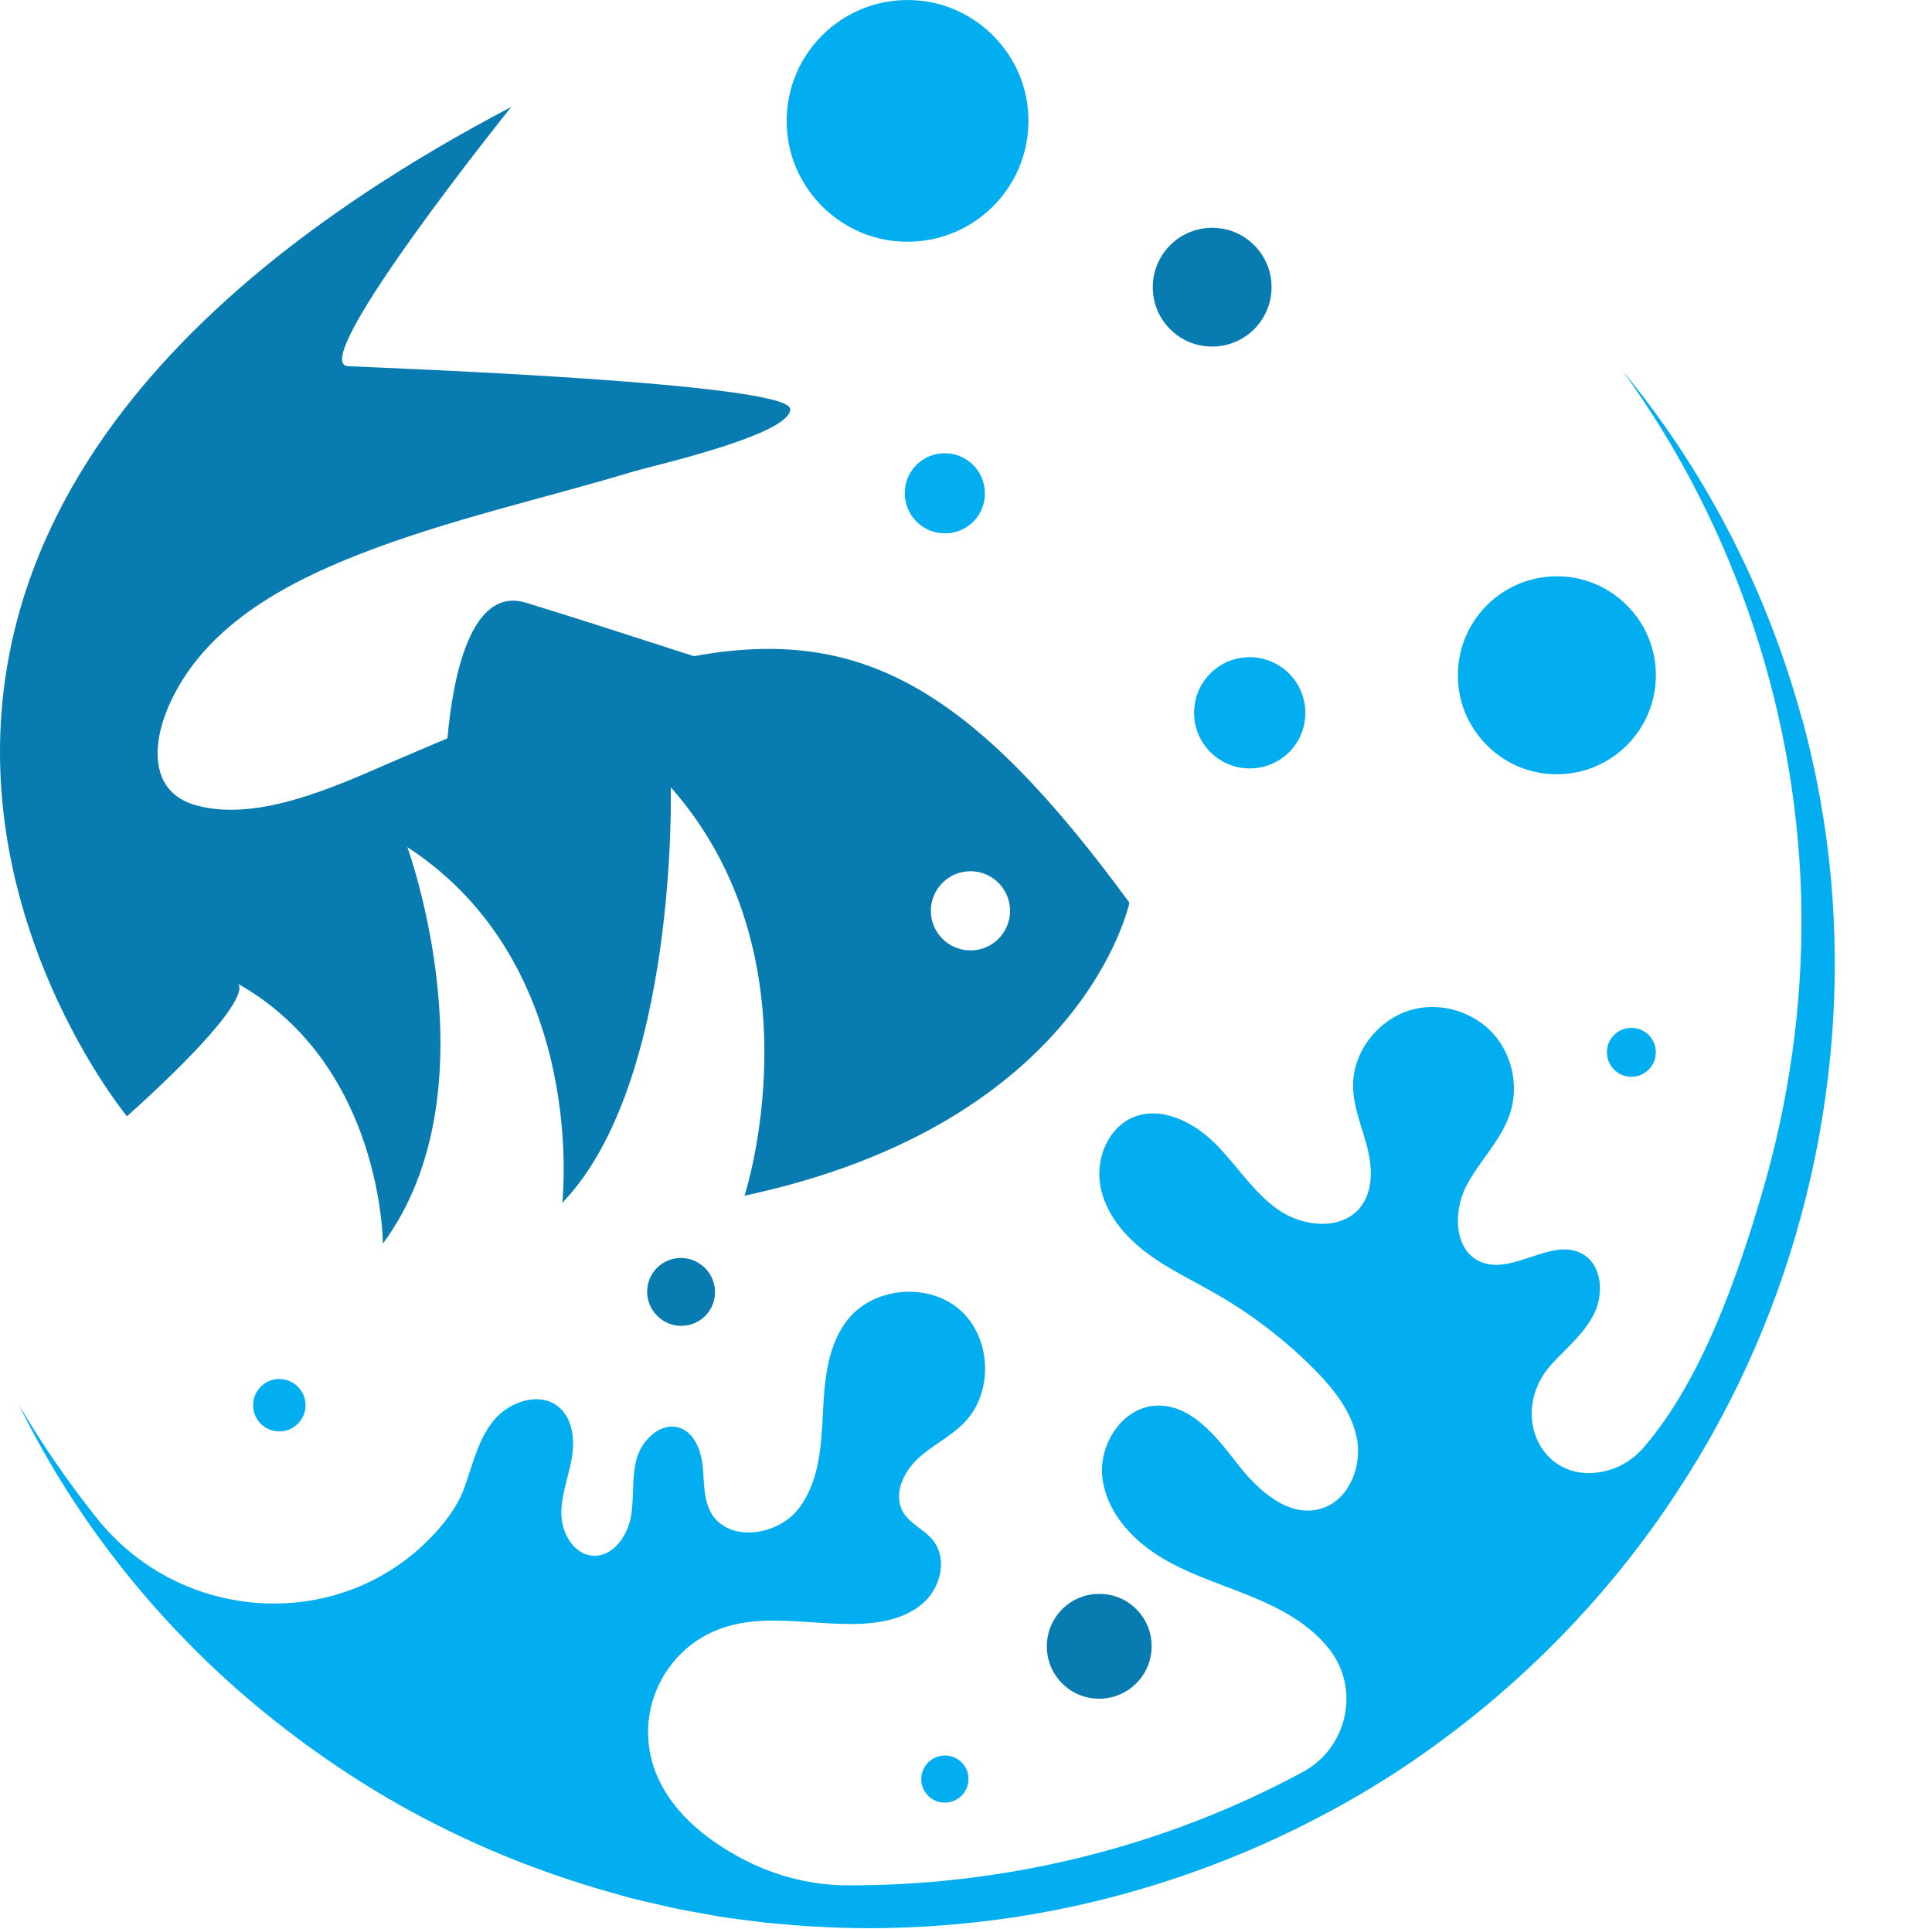
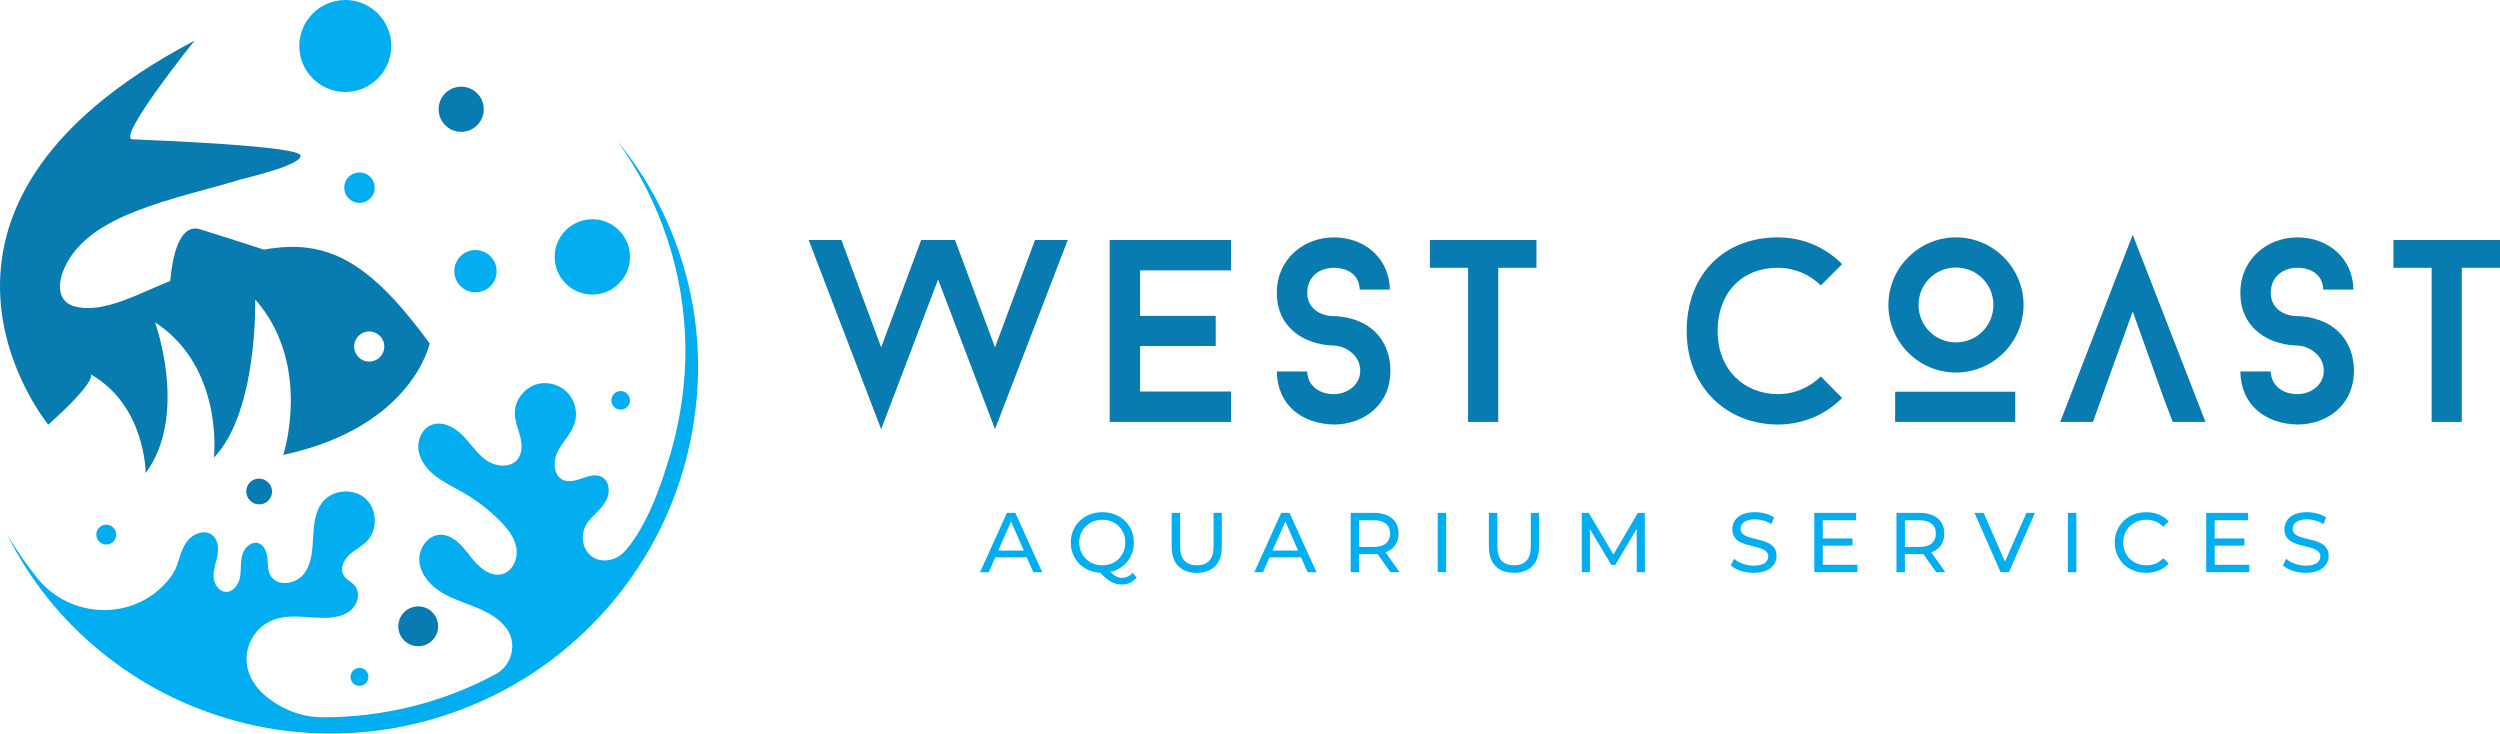
- <svg xmlns="http://www.w3.org/2000/svg" viewBox="0 0 400 399.2" role="img" aria-label="West Coast Aquarium Services icon">
+ <svg xmlns="http://www.w3.org/2000/svg" id="Layer_2" data-name="Layer 2" viewBox="0 0 1360.44 399.2">
  <defs>
    <style>
      .cls-1 {
        fill: #087bb0;
      }
+ 
+       .cls-1, .cls-2 {
+         stroke-width: 0px;
+       }
+ 
      .cls-2 {
        fill: #02aef0;
      }
    </style>
  </defs>
-   <g>
+   <g id="Layer_1-2" data-name="Layer 1">
+     <g>
+       <path class="cls-1" d="m541.47,233.56l-30.98-81.47-30.98,81.47-39.46-102.97h17.82l21.64,58.42,21.78-58.42h18.39l21.78,58.42,21.78-58.42h17.82l-39.6,102.97Z" />
+       <path class="cls-1" d="m620.4,147.14v24.75h41.16v16.41h-41.16v24.75h49.51v16.55h-66.05v-99.01h66.05v16.55h-49.51Z" />
+       <path class="cls-1" d="m694.8,202.16h16.55c.28,8.2,7.07,12.31,14.43,12.31s14.43-4.95,14.43-12.73c0-8.35-7.78-13.44-14.43-13.72-.85,0-7.64,0-14.85-3.25-10.33-4.81-16.12-13.58-16.12-25.32,0-18.81,14.99-30.27,30.98-30.27,17.11,0,30.27,11.6,30.55,28.43h-16.41c-.28-8.2-6.65-11.88-14.14-11.88s-14.43,4.53-14.43,13.72c0,8.2,7.07,12.59,14.43,12.59.71,0,7.64,0,14.71,3.25,10.47,4.81,16.12,14.71,16.12,26.45,0,18.95-14.85,29.28-30.83,29.28-17.11-.42-30.69-10.33-30.98-28.85Z" />
+       <path class="cls-1" d="m836.1,145.73h-20.79v83.88h-16.41v-83.88h-20.79v-15.13h57.99v15.13Z" />
+       <path class="cls-1" d="m990.84,204.85l11.6,11.74c-8.91,8.91-21.22,14.43-34.94,14.43-27.3,0-49.65-19.8-49.65-50.92s20.65-50.92,49.65-50.92c13.72,0,26.03,5.52,34.94,14.57l-11.6,11.6c-5.94-5.94-14.29-9.62-23.34-9.62-20.37,0-32.81,14.43-32.81,34.37,0,21.22,14.57,34.37,32.81,34.37,9.05,0,17.4-3.68,23.34-9.62Z" />
+       <path class="cls-1" d="m1027.62,165.95c0-20.23,16.55-36.78,36.78-36.78s36.78,16.55,36.78,36.78-16.55,36.78-36.78,36.78-36.78-16.55-36.78-36.78Zm69.02,63.65h-65.35v-16.41h65.35v16.41Zm-52.62-63.65c0,11.32,9.05,20.37,20.37,20.37s20.37-9.05,20.37-20.37-9.05-20.37-20.37-20.37-20.37,9.05-20.37,20.37Z" />
+       <polygon class="cls-1" points="1160.58 127.76 1121.11 229.6 1138.94 229.6 1160.58 169.49 1177.98 218.15 1182.36 229.6 1200.18 229.6 1160.58 127.76" />
+       <path class="cls-1" d="m1219.14,202.16h16.55c.28,8.2,7.07,12.31,14.43,12.31s14.43-4.95,14.43-12.73c0-8.35-7.78-13.44-14.43-13.72-.85,0-7.64,0-14.85-3.25-10.33-4.81-16.12-13.58-16.12-25.32,0-18.81,14.99-30.27,30.98-30.27,17.11,0,30.27,11.6,30.55,28.43h-16.41c-.28-8.2-6.65-11.88-14.14-11.88s-14.43,4.53-14.43,13.72c0,8.2,7.07,12.59,14.43,12.59.71,0,7.64,0,14.71,3.25,10.47,4.81,16.12,14.71,16.12,26.45,0,18.95-14.85,29.28-30.83,29.28-17.11-.42-30.69-10.33-30.98-28.85Z" />
+       <path class="cls-1" d="m1360.44,145.73h-20.79v83.88h-16.41v-83.88h-20.79v-15.13h57.99v15.13Z" />
+     </g>
+     <g>
+       <path class="cls-2" d="m533.32,311.36l14.61-32.27h4.56l14.66,32.27h-4.84l-13.04-29.68h1.84l-13.04,29.68h-4.75Zm6.22-8.07l1.24-3.69h18.16l1.34,3.69h-20.74Z" />
+       <path class="cls-2" d="m599.88,311.73c-2.46,0-4.74-.41-6.84-1.24-2.11-.83-3.93-1.99-5.46-3.48-1.54-1.49-2.74-3.23-3.6-5.23-.86-2-1.29-4.18-1.29-6.55s.43-4.55,1.29-6.55c.86-2,2.06-3.74,3.6-5.23,1.54-1.49,3.35-2.65,5.44-3.48,2.09-.83,4.38-1.24,6.87-1.24s4.72.41,6.8,1.22c2.07.81,3.89,1.97,5.44,3.46,1.55,1.49,2.75,3.23,3.6,5.23.85,2,1.27,4.19,1.27,6.59s-.42,4.59-1.27,6.59c-.85,2-2.04,3.74-3.6,5.23-1.55,1.49-3.37,2.64-5.44,3.46-2.07.81-4.34,1.22-6.8,1.22Zm0-4.1c1.78,0,3.43-.31,4.96-.92,1.52-.61,2.84-1.49,3.96-2.63,1.12-1.14,2-2.46,2.63-3.96.63-1.51.94-3.13.94-4.89s-.32-3.43-.94-4.93c-.63-1.51-1.51-2.82-2.63-3.94-1.12-1.12-2.44-1.99-3.96-2.6-1.52-.61-3.17-.92-4.96-.92s-3.48.31-5,.92c-1.52.62-2.85,1.48-3.99,2.6-1.14,1.12-2.02,2.44-2.65,3.94-.63,1.51-.94,3.15-.94,4.93s.31,3.38.94,4.89c.63,1.51,1.51,2.83,2.65,3.96,1.14,1.14,2.47,2.01,3.99,2.63,1.52.61,3.19.92,5,.92Zm10.56,10.46c-1.08,0-2.11-.13-3.09-.39-.98-.26-1.97-.68-2.95-1.24-.98-.57-2-1.31-3.04-2.21-1.04-.91-2.18-2.02-3.41-3.34l4.93-1.29c.92,1.14,1.8,2.07,2.65,2.79.84.72,1.68,1.24,2.51,1.57s1.64.48,2.44.48c2.3,0,4.27-.92,5.9-2.77l2.17,2.63c-2.09,2.52-4.79,3.78-8.11,3.78Z" />
+       <path class="cls-2" d="m651.23,311.73c-4.24,0-7.57-1.21-10-3.64-2.43-2.43-3.64-5.98-3.64-10.65v-18.35h4.61v18.16c0,3.6.79,6.22,2.37,7.88,1.58,1.66,3.82,2.49,6.71,2.49s5.17-.83,6.75-2.49c1.58-1.66,2.37-4.29,2.37-7.88v-18.16h4.47v18.35c0,4.67-1.21,8.22-3.62,10.65-2.41,2.43-5.75,3.64-10.03,3.64Z" />
+       <path class="cls-2" d="m682.57,311.36l14.61-32.27h4.56l14.66,32.27h-4.84l-13.04-29.68h1.84l-13.04,29.68h-4.75Zm6.22-8.07l1.24-3.69h18.16l1.34,3.69h-20.74Z" />
+       <path class="cls-2" d="m735.02,311.36v-32.27h12.58c2.83,0,5.24.45,7.24,1.34,2,.89,3.53,2.18,4.61,3.87,1.08,1.69,1.61,3.7,1.61,6.04s-.54,4.34-1.61,6.02c-1.08,1.67-2.61,2.96-4.61,3.85-2,.89-4.41,1.34-7.24,1.34h-10.05l2.07-2.12v11.94h-4.61Zm4.61-11.48l-2.07-2.26h9.91c2.95,0,5.19-.64,6.71-1.91,1.52-1.27,2.28-3.07,2.28-5.37s-.76-4.09-2.28-5.35-3.76-1.89-6.71-1.89h-9.91l2.07-2.3v19.08Zm16.96,11.48l-8.2-11.71h4.93l8.3,11.71h-5.02Z" />
+       <path class="cls-2" d="m782.36,311.36v-32.27h4.61v32.27h-4.61Z" />
+       <path class="cls-2" d="m823.85,311.73c-4.24,0-7.57-1.21-10-3.64-2.43-2.43-3.64-5.98-3.64-10.65v-18.35h4.61v18.16c0,3.6.79,6.22,2.37,7.88,1.58,1.66,3.82,2.49,6.71,2.49s5.17-.83,6.75-2.49c1.58-1.66,2.37-4.29,2.37-7.88v-18.16h4.47v18.35c0,4.67-1.21,8.22-3.62,10.65-2.41,2.43-5.75,3.64-10.03,3.64Z" />
+       <path class="cls-2" d="m860.77,311.36v-32.27h3.78l14.47,24.38h-2.03l14.29-24.38h3.78l.05,32.27h-4.42l-.05-25.31h1.06l-12.72,21.39h-2.12l-12.81-21.39h1.15v25.31h-4.43Z" />
+       <path class="cls-2" d="m954.25,311.73c-2.46,0-4.81-.38-7.05-1.13-2.24-.75-4.01-1.73-5.3-2.93l1.71-3.6c1.23,1.08,2.8,1.97,4.7,2.67,1.9.71,3.89,1.06,5.95,1.06,1.87,0,3.4-.22,4.56-.65,1.17-.43,2.03-1.02,2.58-1.78.55-.75.83-1.6.83-2.56,0-1.11-.36-2-1.08-2.67-.72-.68-1.66-1.22-2.81-1.64s-2.42-.78-3.8-1.08c-1.38-.31-2.77-.67-4.17-1.08-1.4-.41-2.67-.95-3.83-1.59-1.15-.65-2.08-1.51-2.79-2.6-.71-1.09-1.06-2.5-1.06-4.22s.44-3.19,1.31-4.59c.88-1.4,2.23-2.52,4.06-3.36,1.83-.84,4.16-1.27,6.98-1.27,1.87,0,3.73.25,5.58.74,1.84.49,3.44,1.2,4.79,2.12l-1.52,3.69c-1.38-.92-2.84-1.59-4.38-2-1.54-.41-3.03-.62-4.47-.62-1.81,0-3.3.23-4.47.69s-2.02,1.08-2.56,1.84c-.54.77-.81,1.63-.81,2.58,0,1.14.36,2.04,1.08,2.72.72.68,1.66,1.21,2.81,1.61,1.15.4,2.42.76,3.8,1.08s2.77.68,4.17,1.08c1.4.4,2.67.92,3.83,1.57,1.15.65,2.08,1.51,2.79,2.58.71,1.08,1.06,2.46,1.06,4.15s-.45,3.14-1.34,4.54c-.89,1.4-2.27,2.52-4.13,3.37-1.86.85-4.2,1.27-7.03,1.27Z" />
+       <path class="cls-2" d="m991.91,307.35h18.81v4.01h-23.42v-32.27h22.77v4.01h-18.16v24.25Zm-.41-14.34h16.59v3.92h-16.59v-3.92Z" />
+       <path class="cls-2" d="m1032.01,311.36v-32.27h12.58c2.83,0,5.24.45,7.24,1.34,2,.89,3.53,2.18,4.61,3.87,1.08,1.69,1.61,3.7,1.61,6.04s-.54,4.34-1.61,6.02c-1.08,1.67-2.61,2.96-4.61,3.85-2,.89-4.41,1.34-7.24,1.34h-10.05l2.07-2.12v11.94h-4.61Zm4.61-11.48l-2.07-2.26h9.91c2.95,0,5.19-.64,6.71-1.91,1.52-1.27,2.28-3.07,2.28-5.37s-.76-4.09-2.28-5.35c-1.52-1.26-3.76-1.89-6.71-1.89h-9.91l2.07-2.3v19.08Zm16.96,11.48l-8.2-11.71h4.93l8.3,11.71h-5.02Z" />
+       <path class="cls-2" d="m1088.66,311.36l-14.2-32.27h4.98l13.04,29.78h-2.86l13.14-29.78h4.61l-14.15,32.27h-4.56Z" />
+       <path class="cls-2" d="m1125.3,311.36v-32.27h4.61v32.27h-4.61Z" />
+       <path class="cls-2" d="m1167.85,311.73c-2.46,0-4.72-.41-6.8-1.22-2.07-.81-3.87-1.97-5.39-3.46-1.52-1.49-2.71-3.23-3.57-5.23-.86-2-1.29-4.19-1.29-6.59s.43-4.59,1.29-6.59c.86-2,2.06-3.74,3.6-5.23,1.54-1.49,3.34-2.64,5.42-3.46,2.07-.81,4.34-1.22,6.8-1.22s4.79.42,6.89,1.27c2.1.85,3.9,2.1,5.37,3.76l-3,2.9c-1.23-1.29-2.61-2.25-4.15-2.88-1.54-.63-3.18-.94-4.93-.94s-3.5.31-5.05.92c-1.55.62-2.9,1.48-4.03,2.58-1.14,1.11-2.02,2.42-2.65,3.94-.63,1.52-.94,3.17-.94,4.95s.31,3.43.94,4.96c.63,1.52,1.51,2.83,2.65,3.94,1.14,1.11,2.48,1.97,4.03,2.58,1.55.61,3.23.92,5.05.92s3.4-.32,4.93-.95c1.54-.63,2.92-1.61,4.15-2.93l3,2.9c-1.47,1.66-3.27,2.92-5.37,3.78-2.11.86-4.42,1.29-6.94,1.29Z" />
+       <path class="cls-2" d="m1205.18,307.35h18.81v4.01h-23.42v-32.27h22.77v4.01h-18.16v24.25Zm-.41-14.34h16.59v3.92h-16.59v-3.92Z" />
+       <path class="cls-2" d="m1254.69,311.73c-2.46,0-4.81-.38-7.05-1.13-2.24-.75-4.01-1.73-5.3-2.93l1.71-3.6c1.23,1.08,2.8,1.97,4.7,2.67,1.9.71,3.89,1.06,5.95,1.06,1.87,0,3.4-.22,4.56-.65,1.17-.43,2.03-1.02,2.58-1.78.55-.75.83-1.6.83-2.56,0-1.11-.36-2-1.08-2.67-.72-.68-1.66-1.22-2.81-1.64s-2.42-.78-3.8-1.08c-1.38-.31-2.77-.67-4.17-1.08-1.4-.41-2.67-.95-3.83-1.59-1.15-.65-2.08-1.51-2.79-2.6-.71-1.09-1.06-2.5-1.06-4.22s.44-3.19,1.31-4.59c.88-1.4,2.23-2.52,4.06-3.36,1.83-.84,4.16-1.27,6.98-1.27,1.87,0,3.73.25,5.58.74,1.84.49,3.44,1.2,4.79,2.12l-1.52,3.69c-1.38-.92-2.84-1.59-4.38-2-1.54-.41-3.03-.62-4.47-.62-1.81,0-3.3.23-4.47.69s-2.02,1.08-2.56,1.84c-.54.77-.81,1.63-.81,2.58,0,1.14.36,2.04,1.08,2.72.72.68,1.66,1.21,2.81,1.61,1.15.4,2.42.76,3.8,1.08s2.77.68,4.17,1.08c1.4.4,2.67.92,3.83,1.57s2.08,1.51,2.79,2.58c.71,1.08,1.06,2.46,1.06,4.15s-.45,3.14-1.34,4.54c-.89,1.4-2.27,2.52-4.13,3.37s-4.2,1.27-7.03,1.27Z" />
+     </g>
    <path class="cls-2" d="m373.06,148.8c-7.14-26.27-19.77-51.04-37.11-72.02,23.48,32.34,36.61,72.08,37.02,112.04.2,19.69-2.63,39.39-8.18,58.28-5.15,17.52-12.48,38.48-24.31,52.38-1.95,2.29-4.49,4.06-7.38,4.88-13.78,3.89-21.08-11.78-11.89-21.89,3.1-3.4,6.83-6.39,8.85-10.53,2.03-4.14,1.62-10.01-2.38-12.31-6.32-3.64-14.46,4.48-21.16,1.6-5.47-2.34-5.69-10.28-3-15.58,2.71-5.28,7.34-9.58,9.15-15.23,1.79-5.57.41-12.03-3.48-16.38-3.91-4.35-10.17-6.42-15.89-5.24-7.34,1.49-13.23,8.53-13.16,16.01.03,4.35,1.84,8.46,2.92,12.66,1.08,4.22,1.29,9.11-1.43,12.49-3.92,4.9-11.96,4.04-17.08.43-5.14-3.63-8.51-9.21-12.96-13.64-4.45-4.43-11.09-7.83-16.9-5.47-5.27,2.15-7.88,8.6-6.88,14.19.99,5.6,4.87,10.31,9.39,13.75,4.52,3.44,9.72,5.86,14.65,8.7,7.28,4.18,14.01,9.33,19.96,15.27,4.19,4.18,8.13,9.04,9.17,14.86,1.02,5.84-1.88,12.71-7.58,14.32-6.8,1.93-13.13-4.01-17.45-9.62-4.32-5.61-9.55-12.1-16.62-11.74-6.84.33-11.79,7.82-11.12,14.63.67,6.83,5.61,12.59,11.39,16.29,5.77,3.7,12.41,5.75,18.77,8.3,6.36,2.56,12.72,5.85,16.91,11.28.04.06.09.11.13.17,6.23,8.23,3.46,20.23-5.62,25.14-28.78,15.57-61.57,23.62-94.37,23.5-7.22-.03-14.34-1.77-20.79-5.02l-.11-.05c-10.33-5.2-20-13.87-20.34-26.06-.22-7.92,3.81-15.51,10.49-19.78,10.29-6.59,22.29-2.72,33.71-3.24,4.7-.23,9.62-1.33,13.05-4.56,3.41-3.23,4.69-9.05,1.74-12.72-1.77-2.22-4.74-3.37-6.19-5.84-2.1-3.56,0-8.23,3.03-11.05,3.02-2.82,6.91-4.6,9.76-7.61,5.92-6.22,5.48-17.34-.89-23.09-6.39-5.74-17.49-4.99-23.06,1.54-4.53,5.34-5.11,12.88-5.45,19.86-.34,7-.84,14.52-5.27,19.93-4.43,5.41-14.34,6.67-17.85.62-1.64-2.85-1.43-6.35-1.76-9.62-.33-3.27-1.66-6.96-4.77-8.02-3.85-1.3-7.78,2.41-8.88,6.32-1.11,3.92-.5,8.13-1.23,12.14-.75,4.01-3.73,8.23-7.79,8.02-3.91-.21-6.46-4.49-6.59-8.4-.14-3.91,1.39-7.66,2.1-11.5.71-3.85.37-8.36-2.63-10.88-3.91-3.29-10.26-1.19-13.5,2.78-3.23,3.97-4.36,9.18-6.09,14-1.12,3.11-3.24,6.22-5.98,9.23-19.01,20.85-52.41,19.1-70.03-2.95-5.93-7.42-11.35-15.28-16.18-23.53,11.99,24.5,29.59,46.41,50.97,63.81,10.7,8.69,22.28,16.37,34.61,22.67,12.31,6.34,25.34,11.3,38.73,14.97,3.33,1.01,6.74,1.66,10.12,2.48,3.39.78,6.83,1.3,10.24,1.96,3.44.52,6.89.95,10.34,1.37,3.47.26,6.93.65,10.41.79,13.9.78,27.89.01,41.67-2.12,27.53-4.34,54.18-14.51,77.65-29.63,23.41-15.22,43.65-35.32,58.84-58.71,24.32-37.03,35.61-82.51,31.57-126.62-1.02-11.15-3.03-22.21-5.96-33.02Z" />
    <path class="cls-1" d="m143.66,135.85c-12.64-4.09-26.77-8.64-34.73-11.06-11.67-3.56-15.21,15.95-16.29,28.06-3.8,1.6-7.72,3.27-11.79,5.03-11.32,4.9-27.41,12.35-40.17,8.87-9.94-2.72-9.14-12.85-5.74-20.62,7.1-16.23,23.7-25.21,39.39-31.36,18.47-7.22,38.23-11.54,56.97-17.2,3.57-1.08,32.52-7.58,32.3-12.89-.24-5.4-82.53-8.44-91.54-8.87-8.99-.42,33.78-53.67,33.78-53.67C-69.95,114.53,26.29,231.11,26.29,231.11c26.89-24.21,23.26-27.25,22.95-27.45,30.03,16.91,30.03,53.81,30.03,53.81,23.44-31.72,5.07-82.09,5.07-82.09,37.72,24.56,32.07,73.65,32.07,73.65,24.01-24.92,22.47-86.04,22.47-86.04,31.31,35.41,15.27,84.55,15.27,84.55,70.29-15,79.68-60.66,79.68-60.66-32.58-44.47-55.54-57.33-90.16-51.04Zm57.26,60.91c-4.52,0-8.2-3.67-8.2-8.19s3.68-8.2,8.2-8.2,8.2,3.67,8.2,8.2-3.67,8.19-8.2,8.19Z" />
    <path class="cls-2" d="m332.79,216.87c-.68,3.57,2.39,6.64,5.96,5.96,1.98-.38,3.6-2,3.98-3.98.68-3.57-2.39-6.64-5.96-5.96-1.98.38-3.6,2-3.98,3.98Z" />
    <path class="cls-2" d="m196.58,363.53c-3.44-.65-6.4,2.31-5.75,5.75.36,1.91,1.93,3.47,3.84,3.83,3.44.65,6.4-2.31,5.75-5.75-.36-1.91-1.92-3.47-3.84-3.84Z" />
    <path class="cls-1" d="m225.46,351.48c7.64,1.45,14.22-5.13,12.77-12.77-.81-4.27-4.25-7.72-8.52-8.53-7.65-1.45-14.23,5.13-12.77,12.78.81,4.27,4.26,7.71,8.53,8.52Z" />
    <path class="cls-2" d="m187.54,100.23c-1.34,6.05,3.93,11.32,9.98,9.98,3.05-.68,5.51-3.14,6.18-6.18,1.34-6.05-3.93-11.32-9.98-9.98-3.05.68-5.51,3.14-6.18,6.19Z" />
    <path class="cls-2" d="m185.35,49.92c15.83,1.57,29.02-11.63,27.45-27.45-1.16-11.71-10.63-21.18-22.35-22.34-15.83-1.57-29.01,11.63-27.45,27.45,1.16,11.71,10.63,21.18,22.34,22.34Z" />
    <path class="cls-1" d="m248.88,71.58c8.42,1.38,15.59-5.79,14.21-14.21-.84-5.1-4.95-9.21-10.04-10.04-8.42-1.38-15.59,5.79-14.21,14.21.84,5.1,4.95,9.21,10.04,10.04Z" />
    <path class="cls-2" d="m52.47,290.07c-.56,3.67,2.55,6.77,6.22,6.21,2.28-.35,4.15-2.22,4.5-4.5.56-3.67-2.55-6.78-6.22-6.22-2.28.35-4.15,2.22-4.5,4.5Z" />
    <ellipse class="cls-1" cx="141.01" cy="267.46" rx="7" ry="7.05" transform="translate(-147.82 178.05) rotate(-45)" />
    <path class="cls-2" d="m247.44,145.32c-1.54,8.11,5.44,15.09,13.55,13.55,4.53-.86,8.19-4.51,9.05-9.04,1.54-8.11-5.44-15.09-13.55-13.56-4.53.86-8.19,4.51-9.05,9.05Z" />
    <path class="cls-2" d="m319.67,160.13c13.4,1.69,24.68-9.58,22.99-22.99-1.15-9.13-8.53-16.51-17.66-17.66-13.41-1.69-24.69,9.58-22.99,22.99,1.15,9.13,8.53,16.51,17.66,17.66Z" />
  </g>
</svg>
